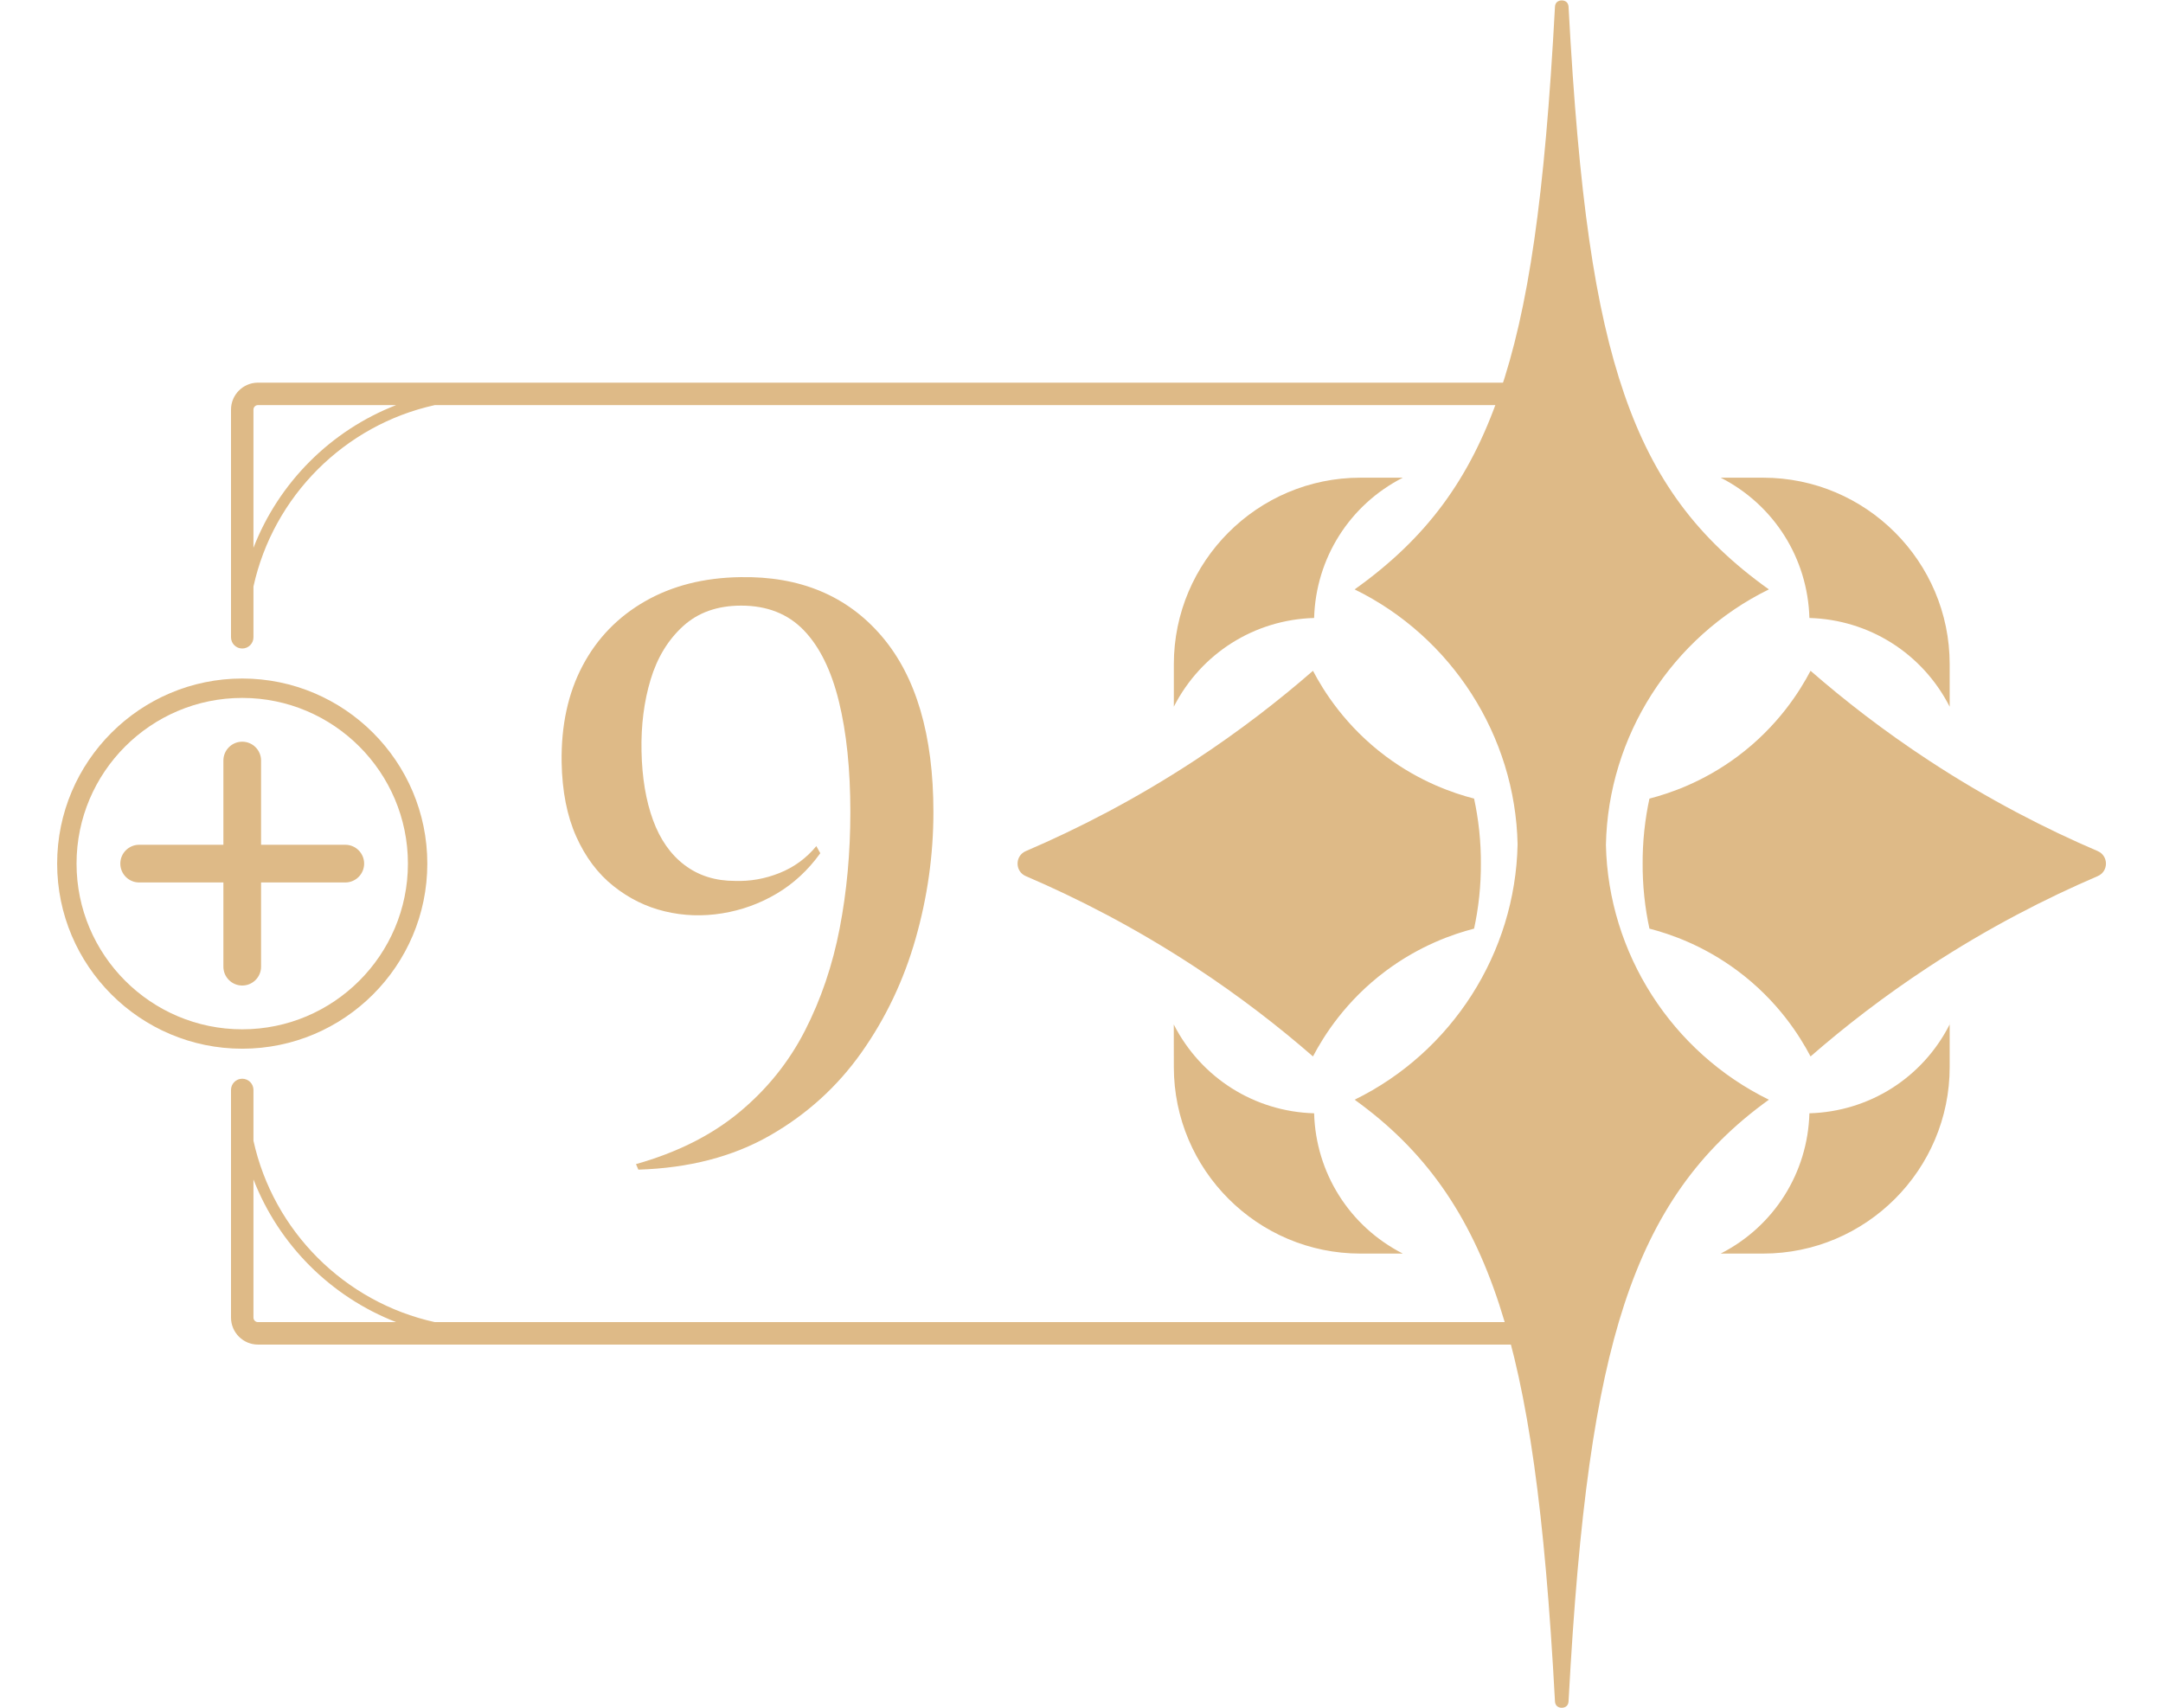
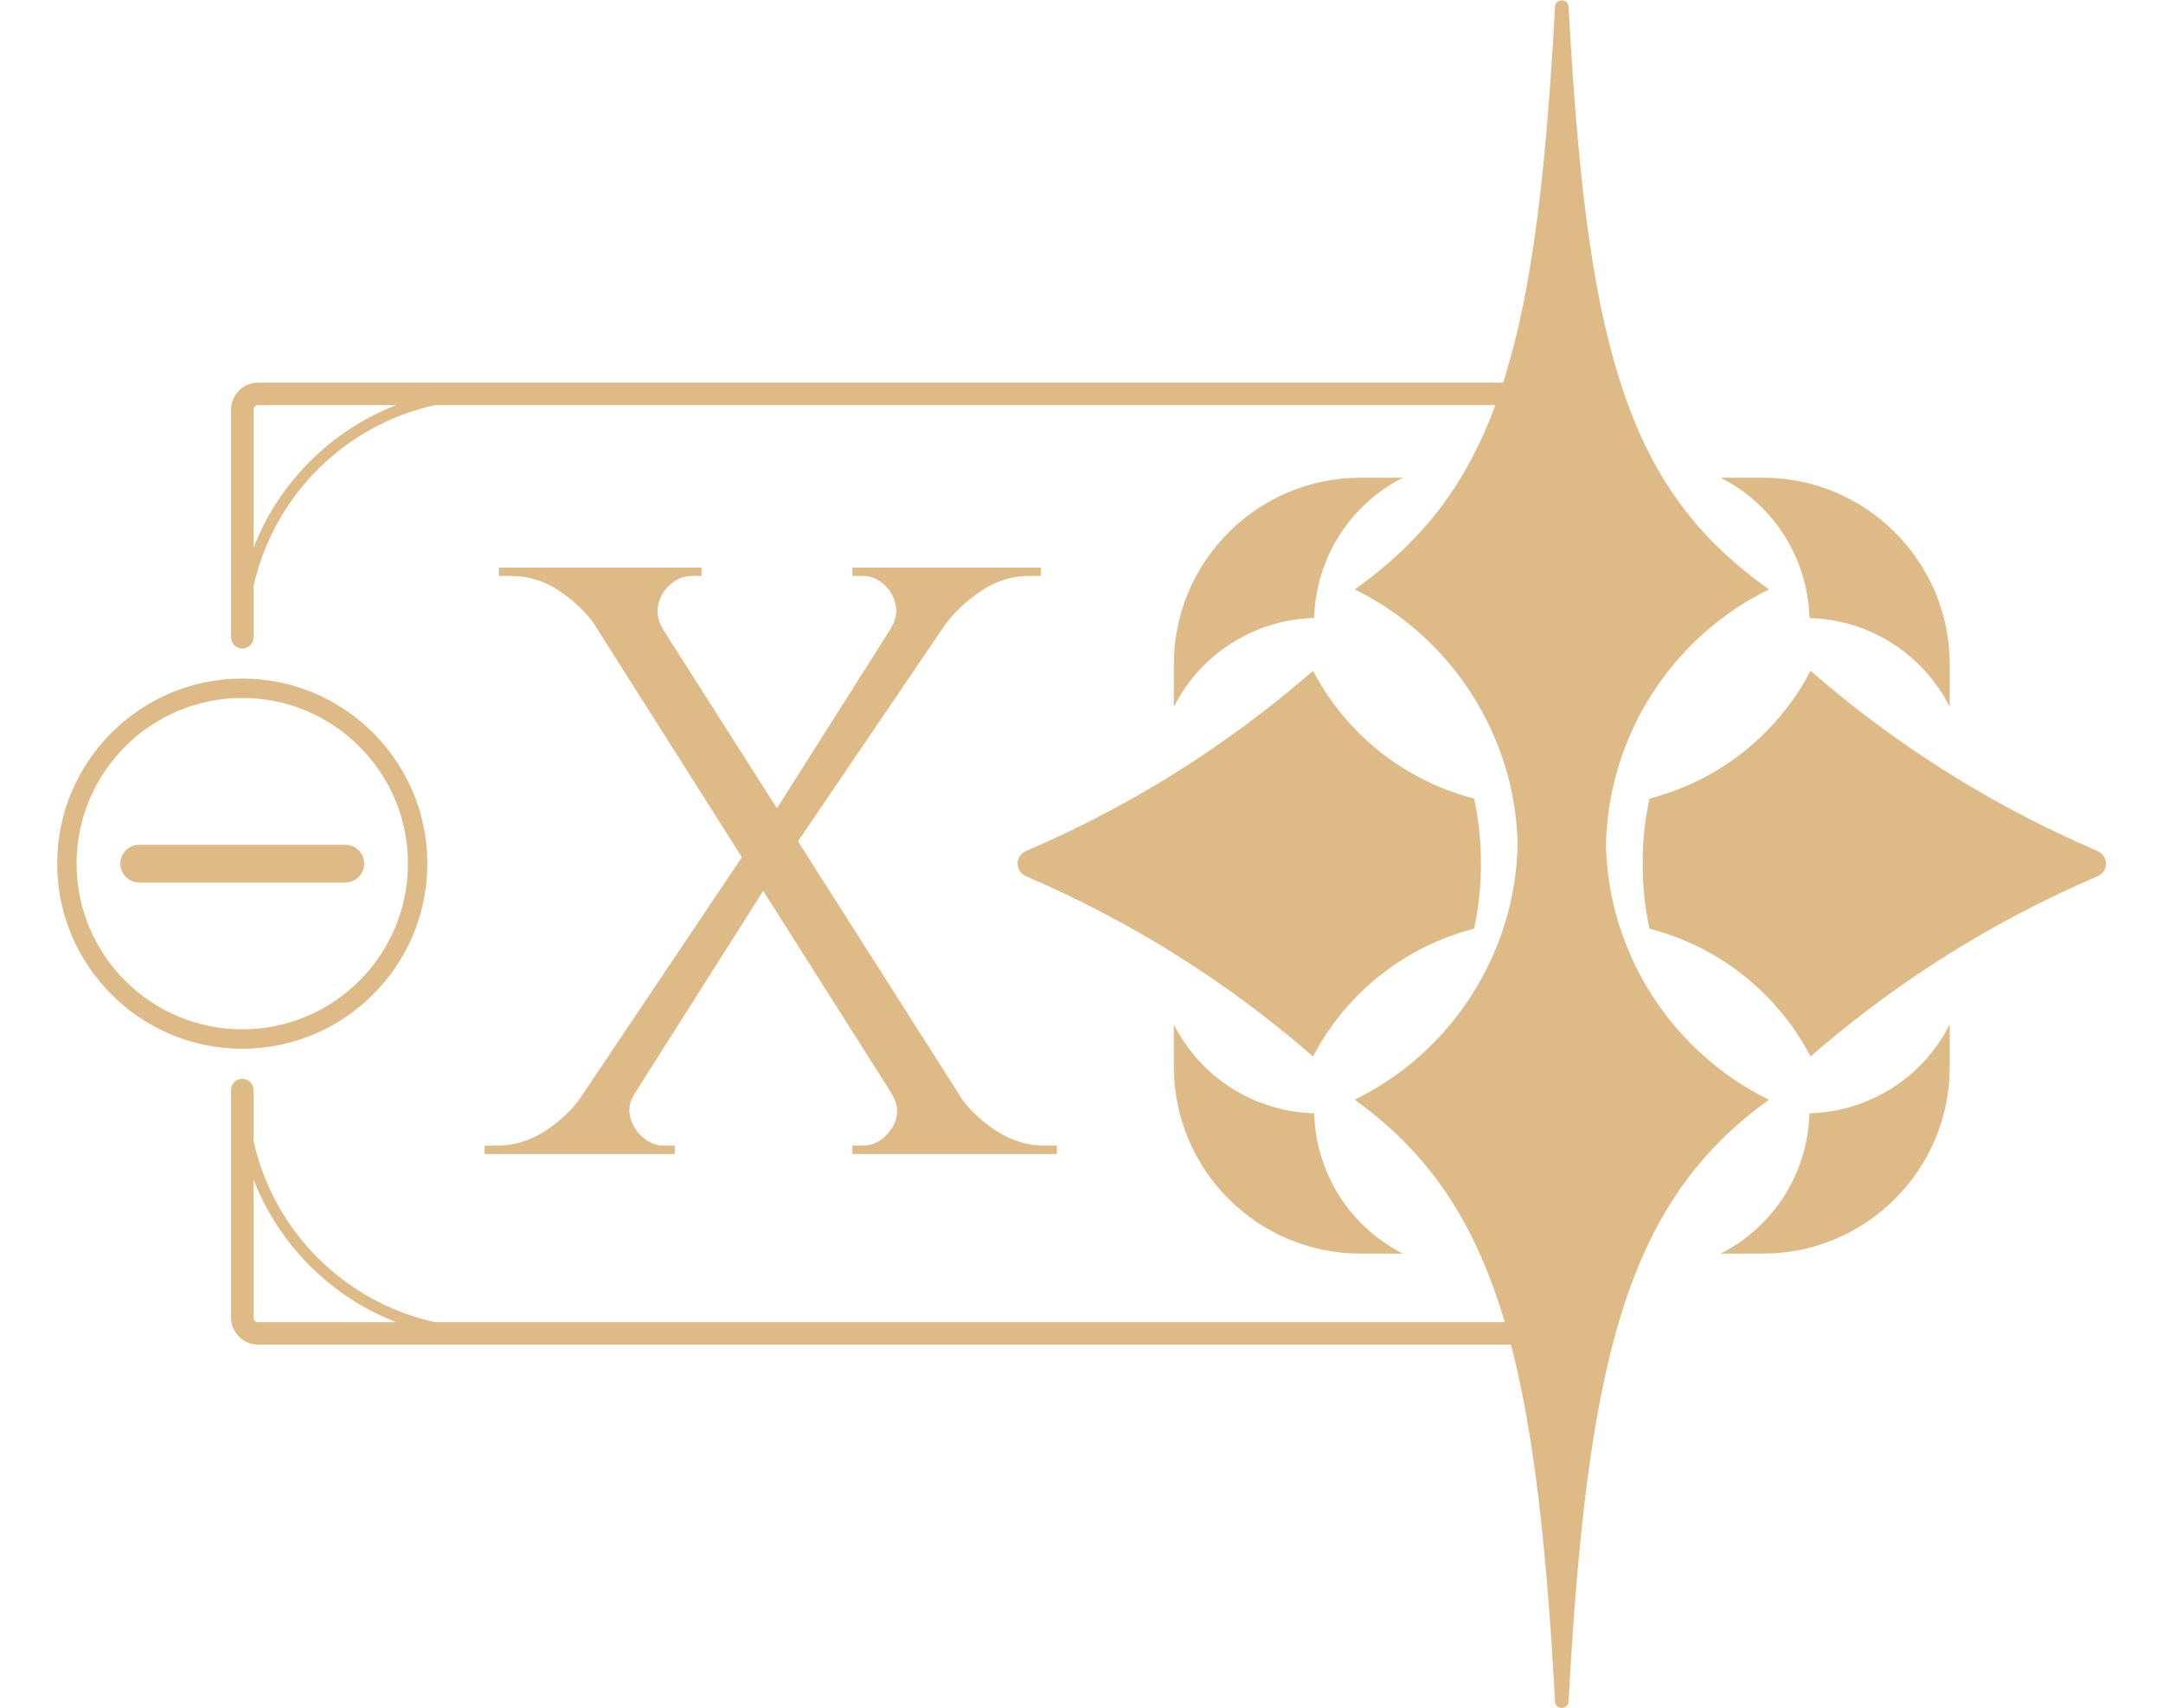
<svg xmlns="http://www.w3.org/2000/svg" xmlns:ns1="https://www.affinity.studio/" width="100%" height="100%" viewBox="0 0 4957 3914" version="1.1" xml:space="preserve" style="fill-rule:evenodd;clip-rule:evenodd;stroke-linejoin:round;stroke-miterlimit:2;">
-   <g transform="matrix(1,0,0,1,-45086,-20085)">
-     <g id="Prowess-Plus-9" ns1:id="Prowess Plus 9" transform="matrix(4.398482,0,0,4.166667,45086.36,20085.889)">
+   <g transform="matrix(1,0,0,1,-50742,-26618)">
+     <g id="Prowess-Minus-X" ns1:id="Prowess Minus X" transform="matrix(4.398482,0,0,4.166667,50742.432,26618.941)">
      <rect x="0" y="0" width="1126.87" height="939.043" style="fill:none;" />
      <clipPath id="_clip1">
        <rect x="0" y="0" width="1126.87" height="939.043" />
      </clipPath>
      <g clip-path="url(#_clip1)">
-         <g id="_--9-Prowess" ns1:id="+ 9 Prowess" transform="matrix(0.947296,0,0,1,29.69504,0)">
-           <g id="Inline-Modifier" ns1:id="Inline Modifier" transform="matrix(1,0,0,1,107.9718,225.0764)">
+         <g id="_--9-Prowess" ns1:id="- 9 Prowess" transform="matrix(0.947296,0,0,1,29.69504,0)">
+           <g id="Inline-Frame" ns1:id="Inline Frame" transform="matrix(1,0,0,1,107.9718,225.0764)">
            <path d="M0,499.368L0,423.377C13.936,459.297 42.561,487.922 78.48,501.856L2.49,501.856C1.117,501.856 0,500.741 0,499.368M696.959,501.856L99.751,501.856C50.095,490.921 10.932,451.756 0,402.099L0,374.164C0,370.754 -2.764,367.989 -6.174,367.989C-9.584,367.989 -12.348,370.754 -12.348,374.164L-12.348,499.368C-12.348,507.549 -5.692,514.206 2.49,514.206L696.959,514.206C700.369,514.206 703.133,511.441 703.133,508.032C703.133,504.621 700.369,501.856 696.959,501.856M2.49,-2.49L78.48,-2.49C42.561,11.446 13.936,40.071 0,75.99L0,0C0,-1.373 1.117,-2.49 2.49,-2.49M-6.174,131.379C-2.764,131.379 0,128.614 0,125.205L0,97.269C10.932,47.612 50.095,8.446 99.751,-2.49L700.046,-2.49C703.456,-2.49 706.221,-5.254 706.221,-8.664C706.221,-12.073 703.456,-14.838 700.046,-14.838L2.49,-14.838C-5.692,-14.838 -12.348,-8.182 -12.348,0L-12.348,125.205C-12.348,128.614 -9.584,131.379 -6.174,131.379" style="fill:rgb(222,186,135);fill-rule:nonzero;" />
          </g>
-           <g id="_--Modifier" ns1:id="+ Modifier">
-             <g transform="matrix(1,0,0,1,158.4851,485.1238)">
-               <path d="M0,-20.728L-46.323,-20.728L-46.323,-67.051C-46.323,-72.772 -50.963,-77.416 -56.688,-77.416C-62.412,-77.416 -67.052,-72.772 -67.052,-67.051L-67.052,-20.728L-113.375,-20.728C-119.096,-20.728 -123.74,-16.088 -123.74,-10.364C-123.74,-4.639 -119.096,0.001 -113.375,0.001L-67.052,0.001L-67.052,46.324C-67.052,52.045 -62.412,56.688 -56.688,56.688C-50.963,56.688 -46.323,52.045 -46.323,46.324L-46.323,0.001L0,0.001C5.72,0.001 10.364,-4.639 10.364,-10.364C10.364,-16.088 5.72,-20.728 0,-20.728" style="fill:rgb(222,186,135);fill-rule:nonzero;" />
+           <g id="_--Modifier" ns1:id="- Modifier">
+             <g transform="matrix(1,0,0,1,158.4851,485.1218)">
+               <path d="M0,-20.726L-46.323,-20.726L-46.323,-20.729L-67.052,-20.729L-67.052,-20.726L-113.375,-20.726C-119.096,-20.726 -123.74,-16.086 -123.74,-10.362C-123.74,-4.637 -119.096,0.003 -113.375,0.003L0,0.003C5.72,0.003 10.364,-4.637 10.364,-10.362C10.364,-16.086 5.72,-20.726 0,-20.726" style="fill:rgb(222,186,135);fill-rule:nonzero;" />
            </g>
            <g transform="matrix(1,0,0,1,101.7976,565.8884)">
              <path d="M0,-182.257C-50.247,-182.257 -91.129,-141.377 -91.129,-91.128C-91.129,-40.88 -50.247,0.001 0,0.001C50.247,0.001 91.129,-40.88 91.129,-91.128C91.129,-141.377 50.247,-182.257 0,-182.257M0,10.67C-56.132,10.67 -101.798,-34.996 -101.798,-91.128C-101.798,-147.26 -56.132,-192.927 0,-192.927C56.132,-192.927 101.798,-147.26 101.798,-91.128C101.798,-34.996 56.132,10.67 0,10.67" style="fill:rgb(222,186,135);fill-rule:nonzero;" />
            </g>
          </g>
-           <g id="_9-" ns1:id="9 " transform="matrix(1,0,0,1,319.6718,316.6269)">
-             <path d="M0,326.448L-1.306,323.402C21.318,317.019 40.244,307.522 55.472,294.905C70.699,282.288 82.731,267.353 91.583,250.093C100.427,232.839 106.811,214.056 110.726,193.75C114.642,173.452 116.6,152.133 116.6,129.794C116.6,106.301 114.492,86.002 110.291,68.884C106.083,51.774 99.632,38.721 90.93,29.728C82.229,20.741 70.768,16.24 56.56,16.24C43.507,16.24 32.848,20.013 24.581,27.552C16.314,35.098 10.366,44.887 6.743,56.92C3.113,68.959 1.447,82.086 1.74,96.294C2.025,110.801 4.133,123.418 8.049,134.146C11.964,144.879 17.763,153.146 25.451,158.945C33.133,164.75 42.345,167.646 53.078,167.646C61.488,167.938 69.68,166.49 77.66,163.295C85.635,160.107 92.378,155.178 97.892,148.503L100.066,152.418C93.391,161.705 85.417,169.101 76.138,174.607C66.852,180.12 56.845,183.744 46.117,185.484C35.383,187.224 24.867,186.864 14.574,184.396C4.275,181.936 -5.153,177.292 -13.705,170.474C-22.264,163.662 -29.082,154.594 -34.153,143.282C-39.231,131.97 -41.917,118.34 -42.202,102.385C-42.495,82.086 -38.654,64.391 -30.673,49.306C-22.699,34.228 -11.244,22.406 3.697,13.847C18.633,5.295 36.11,0.87 56.124,0.578C88.897,0 114.784,10.802 133.785,32.991C152.778,55.179 162.282,87.45 162.282,129.794C162.282,153.289 159.02,176.497 152.493,199.406C145.967,222.323 136.028,243.206 122.69,262.057C109.346,280.915 92.521,296.142 72.222,307.74C51.916,319.337 27.845,325.578 0,326.448" style="fill:rgb(222,186,135);fill-rule:nonzero;" />
+           <g transform="matrix(0.24,0,0,0.272918,-12437.109,-10723.222)">
+             <path d="M53119.52,40433.9L53973.92,41614.103L53820.32,41614.103L52969.76,40433.9L53119.52,40433.9ZM53144.48,41494.225C53132.96,41509.984 53129.76,41526.024 53134.88,41542.345C53140,41558.666 53149.92,41572.174 53164.64,41582.867C53179.36,41593.56 53195.04,41598.907 53211.68,41598.907L53236.64,41598.907L53236.64,41615.791L52800.8,41615.791L52800.8,41598.907L52827.68,41598.907C52868.64,41598.907 52906.4,41588.776 52940.96,41568.516C52975.52,41548.255 53003.04,41525.179 53023.52,41499.29L53144.48,41494.225ZM53413.28,40987.7L53457.44,41060.302L53058.08,41614.103L52935.2,41614.103L53413.28,40987.7ZM53733.92,41494.225L53891.36,41500.979C53911.84,41526.868 53939.36,41549.662 53973.92,41569.36C54008.48,41589.058 54045.6,41598.907 54085.28,41598.907L54112.16,41598.907L54112.16,41615.791L53643.68,41615.791L53643.68,41598.907L53666.72,41598.907C53693.6,41598.907 53715.68,41587.651 53732.96,41565.139C53750.24,41542.626 53750.56,41518.989 53733.92,41494.225ZM53298.08,40433.9L53298.08,40450.784L53275.04,40450.784C53258.4,40450.784 53242.72,40456.131 53228,40466.824C53213.28,40477.517 53203.68,40491.024 53199.2,40507.346C53194.72,40523.667 53197.6,40539.707 53207.84,40555.466L53054.24,40550.4C53033.76,40524.511 53006.56,40501.436 52972.64,40481.175C52938.72,40460.914 52901.28,40450.784 52860.32,40450.784L52833.44,40450.784L52833.44,40433.9L53298.08,40433.9ZM53945.12,40433.9L53493.92,41018.092L53428.64,40977.57L53820.32,40433.9L53945.12,40433.9ZM54075.68,40433.9L54075.68,40450.784L54048.8,40450.784C54009.12,40450.784 53972.32,40460.914 53938.4,40481.175C53904.48,40501.436 53876.64,40524.511 53854.88,40550.4L53732,40555.466C53743.52,40539.707 53747.04,40523.667 53742.56,40507.346C53738.08,40491.024 53728.8,40477.517 53714.72,40466.824C53700.64,40456.131 53684.64,40450.784 53666.72,40450.784L53643.68,40450.784L53643.68,40433.9L54075.68,40433.9Z" style="fill:rgb(222,186,135);fill-rule:nonzero;" />
          </g>
-           <g id="Prowess-Icon" ns1:id="Prowess Icon" transform="matrix(1,0,0,1,1040.889,377.3418)">
+           <g id="Prowess" transform="matrix(1,0,0,1,1040.889,377.3418)">
            <path d="M0,184.359L0,185.962L-0.032,185.962C-14.943,215.304 -44.35,233.807 -77.123,234.737C-78.053,267.512 -96.556,296.918 -125.931,311.893L-102.585,311.893C-46.018,311.893 0.032,265.842 0.032,209.276L0.032,184.359L0,184.359ZM-349.54,234.737C-382.313,233.807 -411.687,215.304 -426.695,185.962L-426.727,185.962L-426.695,209.276C-426.695,265.842 -380.645,311.893 -324.078,311.893L-300.765,311.893C-330.106,296.918 -348.61,267.512 -349.54,234.737M-324.078,-114.835C-380.645,-114.835 -426.695,-68.784 -426.695,-12.218L-426.695,11.096C-411.72,-18.246 -382.313,-36.75 -349.54,-37.68C-348.61,-70.452 -330.106,-99.827 -300.765,-114.835L-324.078,-114.835ZM-102.585,-114.835L-125.898,-114.835C-96.556,-99.86 -78.053,-70.452 -77.123,-37.68C-44.35,-36.75 -14.943,-18.246 0.032,11.128L0.032,-12.218C0.032,-68.784 -46.018,-114.835 -102.585,-114.835M-508.1,90.53C-514.158,93.126 -514.158,101.711 -508.1,104.307C-479.912,116.39 -448.293,132.482 -415.385,154.052C-390.239,170.534 -368.572,187.44 -350.17,203.468C-344.346,192.367 -332.272,172.94 -309.974,156.33C-291.287,142.409 -273.046,136.147 -261.559,133.178C-260.42,127.916 -259.414,122.023 -258.732,115.572C-258.036,108.986 -257.791,102.896 -257.815,97.418C-257.791,91.941 -258.036,85.851 -258.732,79.265C-259.414,72.814 -260.42,66.921 -261.559,61.659C-273.046,58.69 -291.287,52.428 -309.974,38.507C-332.272,21.897 -344.346,2.47 -350.17,-8.631C-368.572,7.397 -390.239,24.303 -415.385,40.785C-448.293,62.355 -479.912,78.447 -508.1,90.53M-11.278,40.785C-36.425,24.303 -58.092,7.397 -76.493,-8.631C-82.317,2.47 -94.391,21.897 -116.69,38.507C-135.376,52.428 -153.617,58.69 -165.105,61.659C-166.243,66.921 -167.249,72.814 -167.931,79.265C-168.628,85.851 -168.872,91.941 -168.848,97.418C-168.872,102.896 -168.628,108.986 -167.931,115.572C-167.249,122.023 -166.243,127.916 -165.105,133.178C-153.617,136.147 -135.376,142.409 -116.69,156.33C-94.391,172.94 -82.317,192.367 -76.493,203.468C-58.092,187.44 -36.425,170.534 -11.278,154.052C21.63,132.482 53.249,116.39 81.437,104.307C87.495,101.711 87.495,93.126 81.437,90.53C53.249,78.447 21.63,62.355 -11.278,40.785M-99.41,227.265C-137.924,254.94 -162.584,289.893 -178.971,339.919C-194.812,388.374 -203.983,453.632 -209.595,558.142C-209.756,561.54 -212.738,561.701 -213.348,561.701C-213.925,561.701 -216.907,561.54 -217.067,558.142C-222.679,453.632 -231.851,388.374 -247.724,339.919C-264.079,289.926 -288.739,254.94 -327.253,227.265C-273.795,201.098 -238.809,146.582 -237.623,86.745C-238.906,27.129 -273.891,-27.289 -327.253,-53.393C-287.809,-81.516 -263.887,-113.905 -247.724,-160.756C-231.562,-207.639 -222.679,-269.37 -217.067,-373.814C-216.907,-377.181 -213.925,-377.342 -213.348,-377.342C-212.738,-377.342 -209.756,-377.181 -209.595,-373.814C-203.983,-269.37 -195.101,-207.639 -178.939,-160.756C-162.776,-113.905 -138.854,-81.516 -99.41,-53.393C-152.867,-27.225 -187.854,27.258 -189.04,87.13C-187.757,146.743 -152.772,201.13 -99.41,227.265" style="fill:rgb(222,186,135);fill-rule:nonzero;" />
          </g>
        </g>
      </g>
    </g>
  </g>
</svg>
